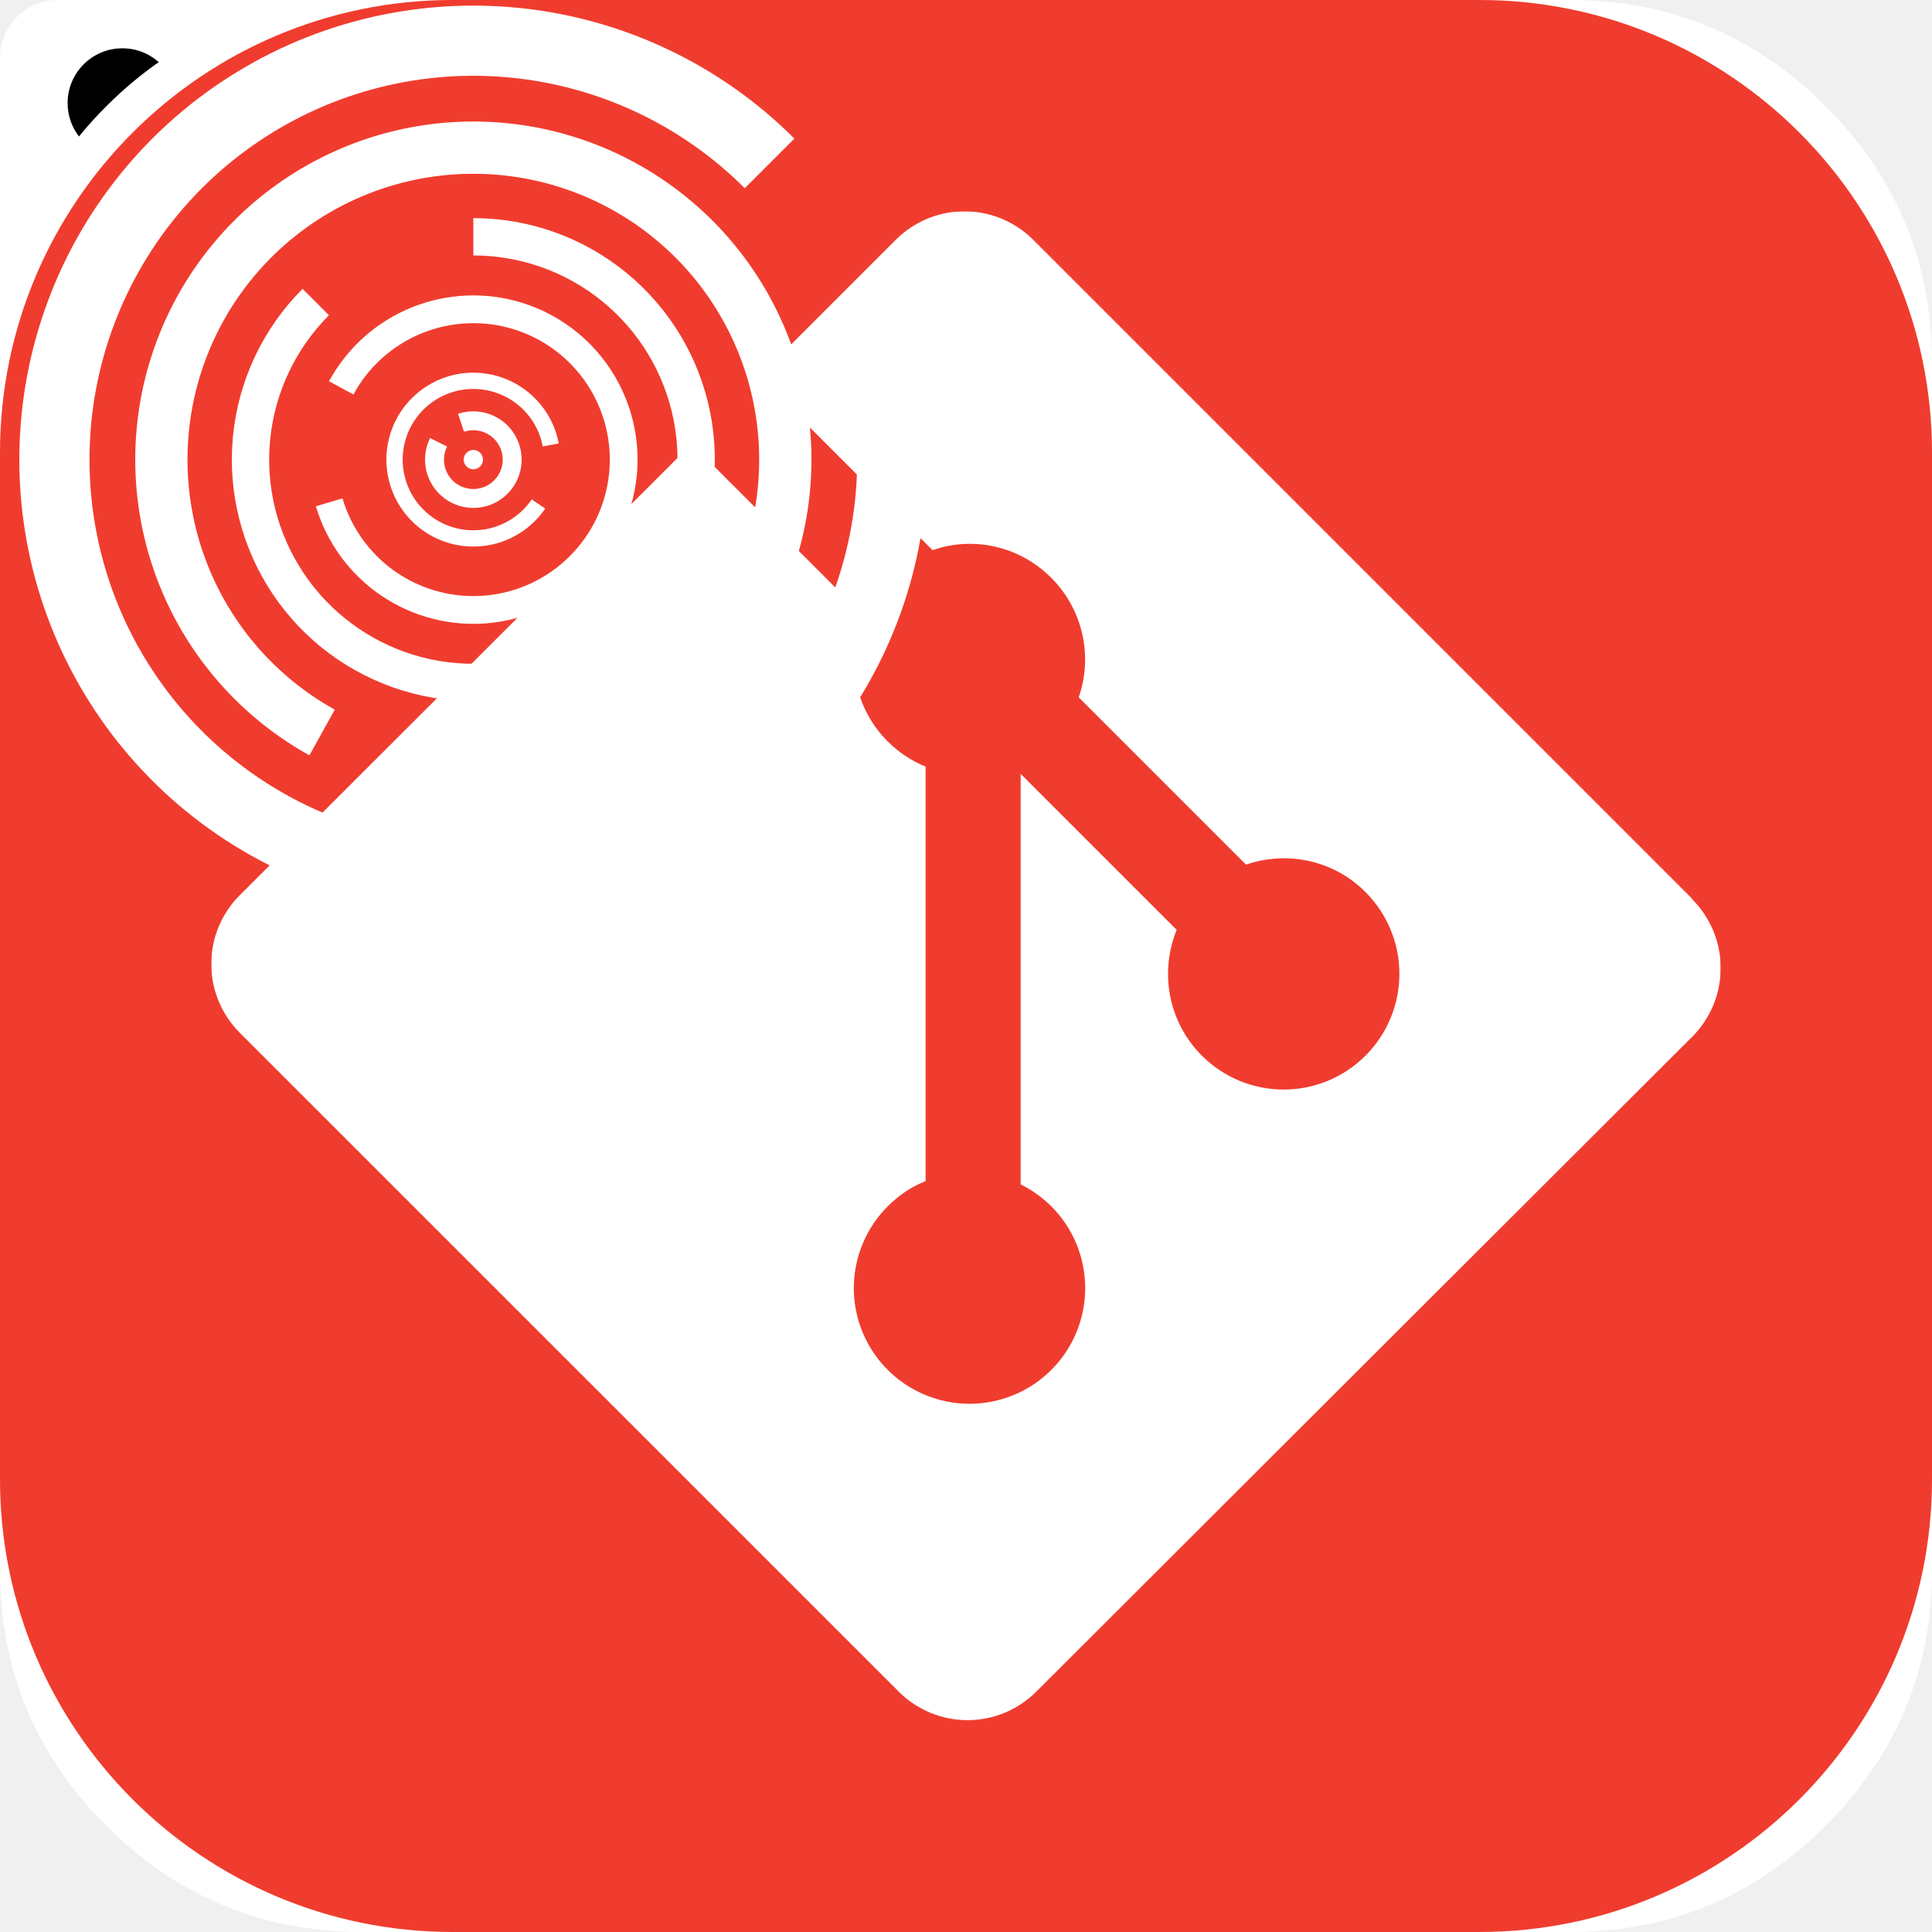
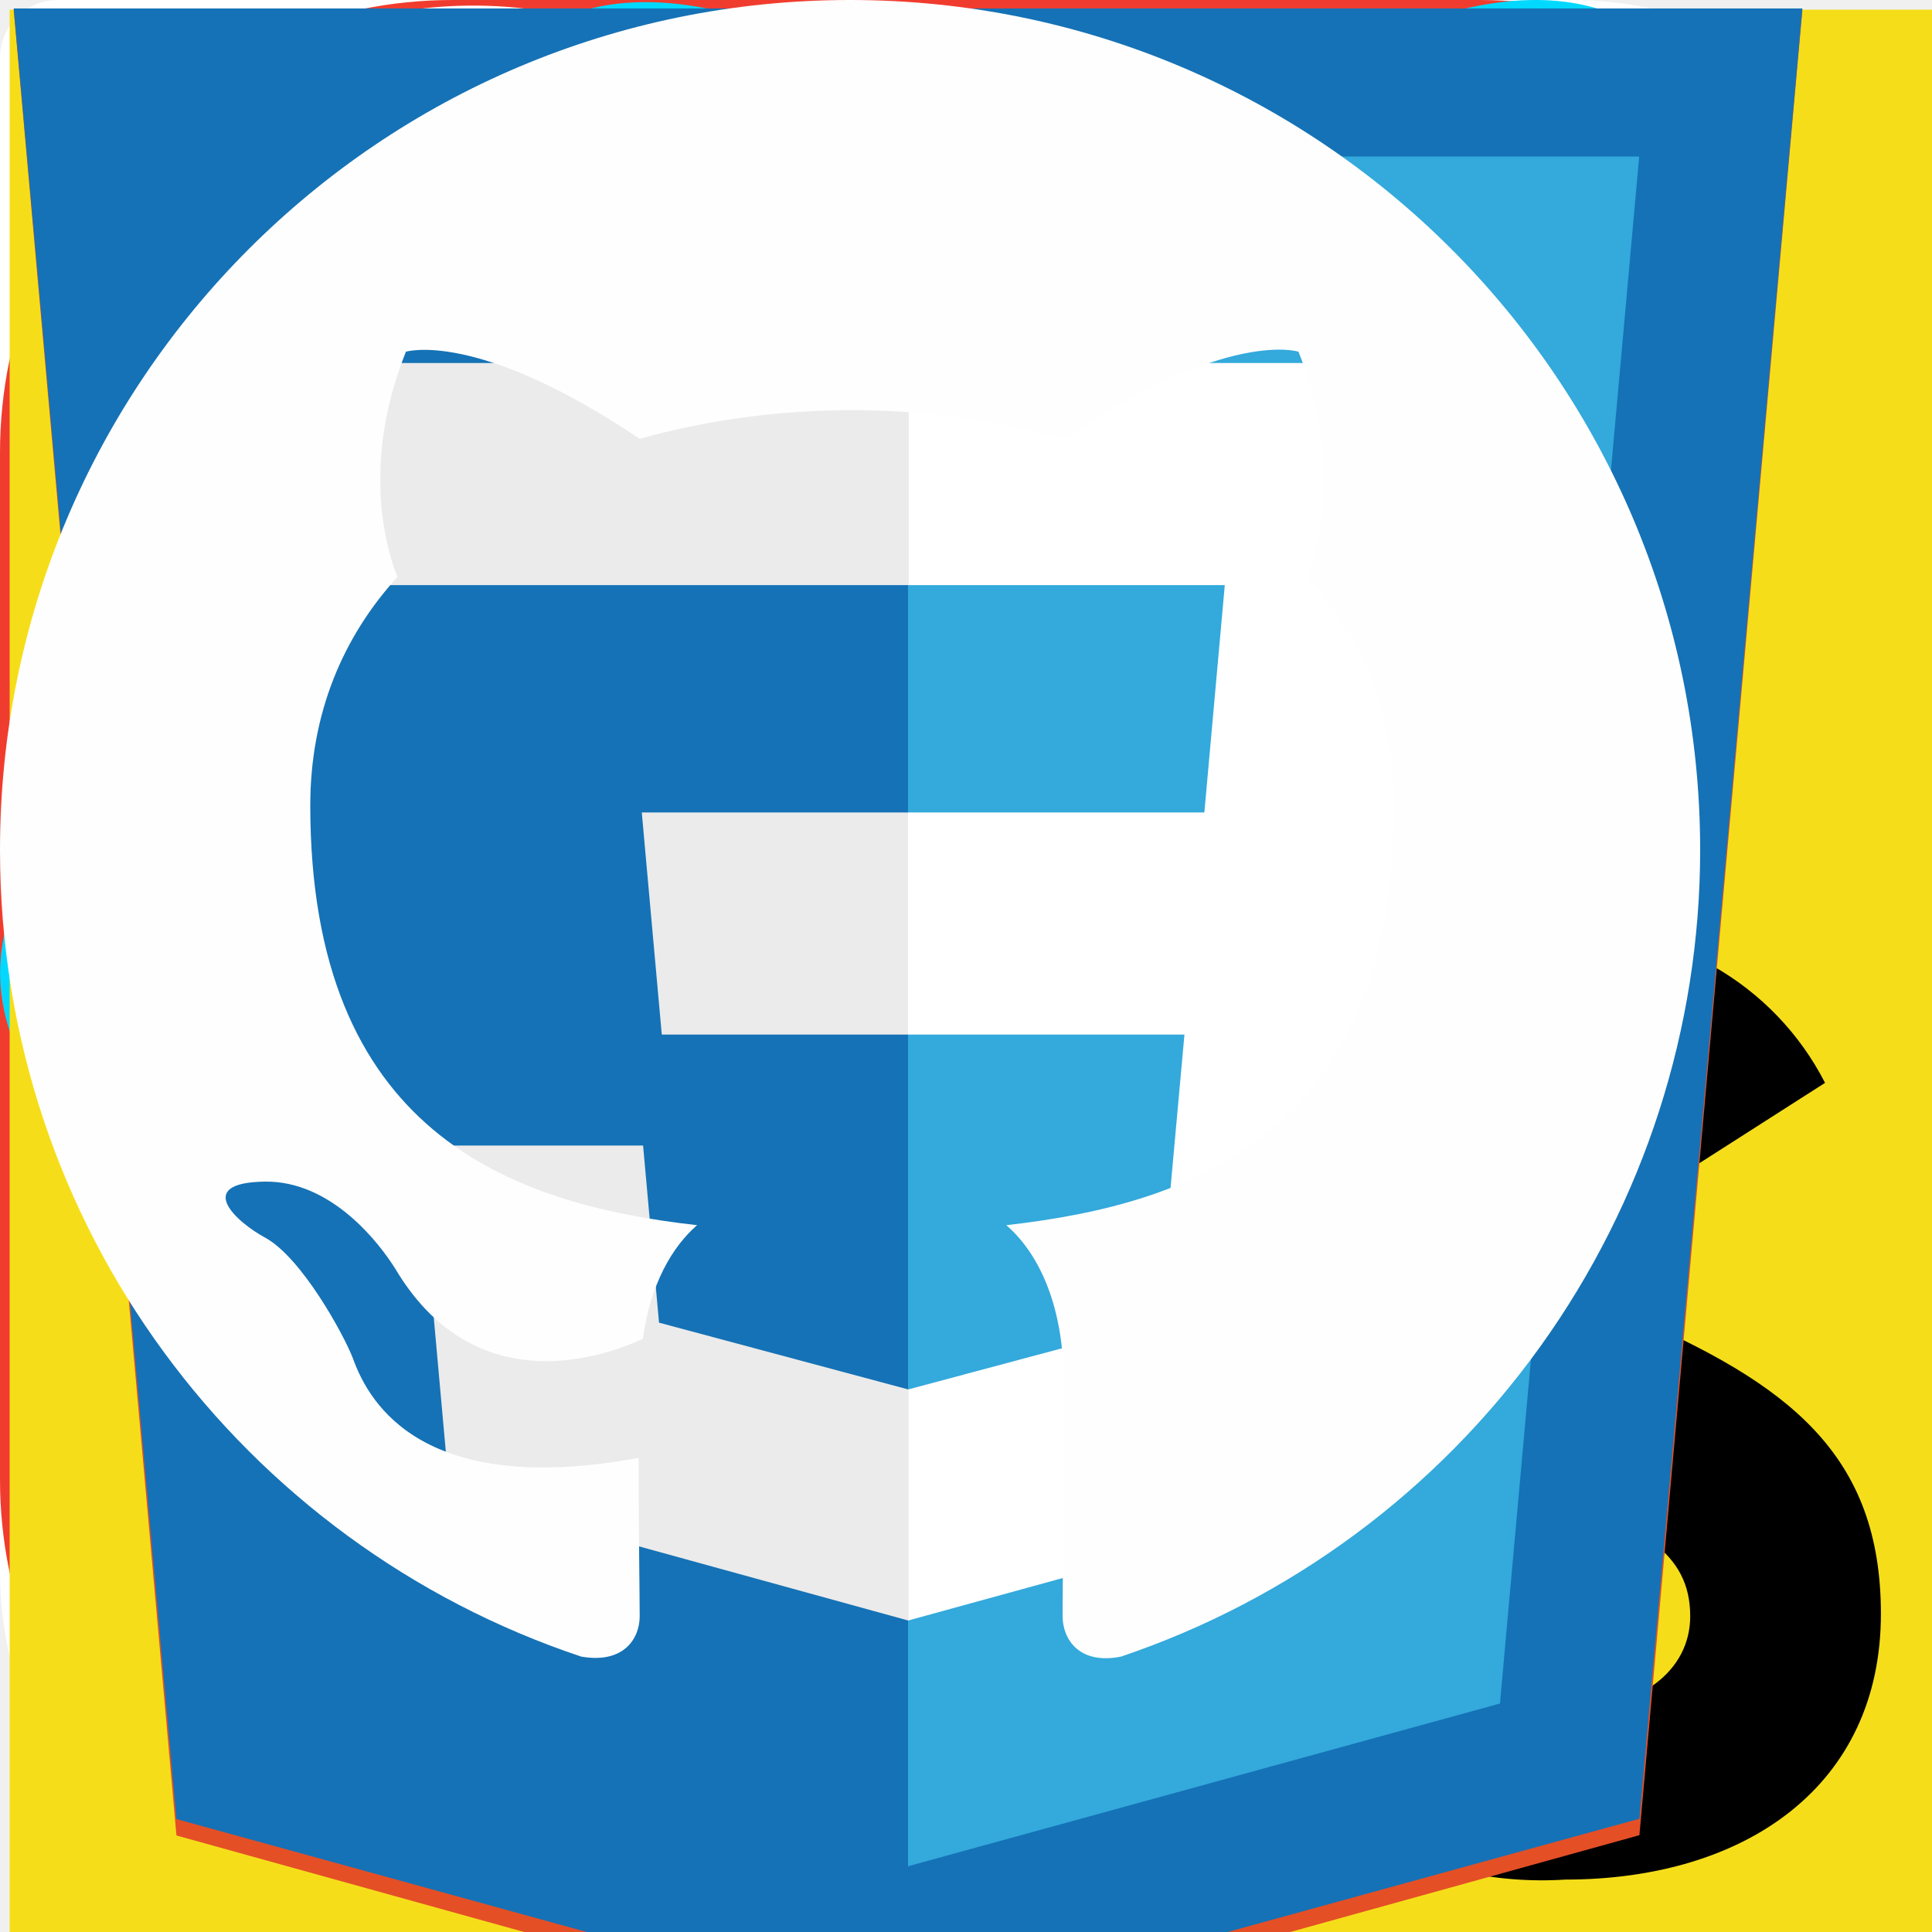
<svg xmlns="http://www.w3.org/2000/svg" width="100" height="100" viewBox="0 0 100 100" fill="none">
  <g id="linkedIn">
    <rect width="32" height="32" rx="3" fill="white" />
    <path d="M6.333 2.5C4.769 2.5 3.5 3.769 3.5 5.333C3.5 6.898 4.769 8.167 6.333 8.167C7.898 8.167 9.167 6.898 9.167 5.333C9.167 3.769 7.898 2.5 6.333 2.5Z" fill="black" />
    <path d="M3.667 10.5C3.575 10.5 3.5 10.575 3.5 10.667V28C3.5 28.092 3.575 28.167 3.667 28.167H9C9.092 28.167 9.167 28.092 9.167 28V10.667C9.167 10.575 9.092 10.5 9 10.5H3.667Z" fill="black" />
    <path d="M12.333 10.5C12.241 10.5 12.167 10.575 12.167 10.667V28C12.167 28.092 12.241 28.167 12.333 28.167H17.667C17.759 28.167 17.833 28.092 17.833 28V18.667C17.833 18.004 18.097 17.368 18.566 16.899C19.034 16.43 19.67 16.167 20.333 16.167C20.996 16.167 21.632 16.43 22.101 16.899C22.57 17.368 22.833 18.004 22.833 18.667V28C22.833 28.092 22.908 28.167 23 28.167H28.333C28.425 28.167 28.5 28.092 28.5 28V16.507C28.5 13.271 25.686 10.74 22.466 11.033C21.474 11.123 20.492 11.37 19.575 11.763L17.833 12.509V10.667C17.833 10.575 17.759 10.5 17.667 10.5H12.333Z" fill="black" />
  </g>
  <g id="telegram">
    <path d="M32.159 0.341L1.15 12.581C-0.098 13.151 -0.52 14.292 0.849 14.912L8.804 17.5L28.038 5.332C29.088 4.568 30.163 4.772 29.238 5.612L12.719 20.922L12.2 27.402C12.68 28.402 13.56 28.407 14.122 27.91L18.692 23.483L26.52 29.483C28.337 30.584 29.327 29.873 29.718 27.854L34.852 2.969C35.385 0.484 34.476 -0.611 32.159 0.341Z" fill="white" />
  </g>
  <g id="git">
    <path d="M33.789 69.792C33.963 69.531 33.898 69.249 33.594 68.945C33.203 68.641 32.899 68.598 32.682 68.815C32.509 69.076 32.574 69.358 32.878 69.662C33.268 69.965 33.572 70.009 33.789 69.792ZM31.966 67.122C31.749 66.819 31.489 66.732 31.185 66.862C30.924 67.036 30.924 67.296 31.185 67.643C31.489 67.99 31.749 68.099 31.966 67.969C32.227 67.795 32.227 67.513 31.966 67.122ZM29.297 64.518C29.384 64.345 29.275 64.171 28.971 63.997C28.668 63.911 28.494 63.954 28.451 64.128C28.32 64.345 28.407 64.518 28.711 64.648C29.058 64.735 29.253 64.692 29.297 64.518ZM30.664 66.016C30.751 65.972 30.783 65.875 30.762 65.723C30.74 65.571 30.664 65.451 30.534 65.365C30.273 65.061 30.056 64.996 29.883 65.169C29.709 65.343 29.731 65.582 29.948 65.885C30.208 66.146 30.447 66.189 30.664 66.016ZM36.263 70.898C36.35 70.595 36.154 70.356 35.677 70.182C35.286 70.052 35.004 70.139 34.831 70.443C34.744 70.746 34.939 70.985 35.417 71.159C35.807 71.289 36.089 71.202 36.263 70.898ZM38.997 71.094C38.997 70.746 38.737 70.573 38.216 70.573C37.782 70.573 37.565 70.746 37.565 71.094C37.565 71.441 37.804 71.615 38.281 71.615C38.759 71.615 38.997 71.441 38.997 71.094ZM41.536 70.638C41.45 70.334 41.167 70.226 40.69 70.312C40.213 70.399 40.017 70.595 40.104 70.898C40.191 71.246 40.451 71.376 40.885 71.289C41.319 71.202 41.536 70.985 41.536 70.638ZM83.333 50C83.333 40.799 80.078 32.943 73.568 26.432C67.057 19.922 59.201 16.667 50 16.667C40.799 16.667 32.943 19.922 26.432 26.432C19.922 32.943 16.667 40.799 16.667 50C16.667 57.248 18.793 63.77 23.047 69.564C27.3 75.358 32.769 79.384 39.453 81.641C40.234 81.771 40.809 81.662 41.178 81.315C41.547 80.968 41.732 80.534 41.732 80.013C41.732 77.756 41.71 75.694 41.667 73.828C41.406 73.871 41.07 73.926 40.658 73.991C40.245 74.056 39.475 74.099 38.346 74.121C37.218 74.143 36.176 74.056 35.221 73.861C34.267 73.665 33.322 73.231 32.389 72.559C31.456 71.886 30.816 70.985 30.469 69.857C29.471 67.296 28.233 65.69 26.758 65.039C26.671 64.996 26.573 64.92 26.465 64.811L25.944 64.29L25.488 63.672L25.749 63.184L27.018 62.956C27.279 62.956 27.604 62.999 27.995 63.086C28.385 63.173 29.037 63.509 29.948 64.095C30.859 64.681 31.576 65.451 32.096 66.406C32.791 67.621 33.605 68.533 34.538 69.141C35.471 69.748 36.415 70.052 37.37 70.052C38.325 70.052 39.149 69.976 39.844 69.824C40.538 69.672 41.189 69.466 41.797 69.206C42.101 67.166 42.817 65.668 43.945 64.713C41.819 64.453 39.952 64.052 38.346 63.509C36.74 62.967 35.156 62.12 33.594 60.97C32.031 59.82 30.827 58.171 29.98 56.022C29.134 53.874 28.711 51.28 28.711 48.242C28.711 44.813 29.861 41.84 32.161 39.323C31.12 36.632 31.228 33.681 32.487 30.469C33.312 30.208 34.494 30.371 36.035 30.957C37.576 31.543 38.889 32.183 39.974 32.878L41.667 33.919C44.184 33.181 46.962 32.812 50 32.812C53.038 32.812 55.816 33.181 58.333 33.919C58.811 33.615 59.429 33.225 60.189 32.747C60.948 32.27 62.153 31.706 63.802 31.055C65.451 30.404 66.688 30.208 67.513 30.469C68.772 33.681 68.88 36.632 67.838 39.323C70.139 41.84 71.289 44.813 71.289 48.242C71.289 50.716 70.985 52.897 70.378 54.785C69.77 56.673 69 58.192 68.066 59.342C67.133 60.493 65.972 61.458 64.583 62.24C63.194 63.021 61.838 63.585 60.514 63.932C59.191 64.279 57.704 64.54 56.055 64.713C57.574 66.059 58.333 68.121 58.333 70.898C58.333 72.635 58.322 74.566 58.301 76.693C58.279 78.819 58.268 79.926 58.268 80.013C58.268 80.534 58.453 80.968 58.822 81.315C59.191 81.662 59.766 81.771 60.547 81.641C67.231 79.384 72.7 75.358 76.953 69.564C81.207 63.77 83.333 57.248 83.333 50ZM100 18.75V81.25C100 86.415 98.166 90.831 94.499 94.499C90.831 98.166 86.415 100 81.25 100H18.75C13.585 100 9.169 98.166 5.501 94.499C1.834 90.831 0 86.415 0 81.25V18.75C0 13.585 1.834 9.169 5.501 5.501C9.169 1.834 13.585 0 18.75 0H81.25C86.415 0 90.831 1.834 94.499 5.501C98.166 9.169 100 13.585 100 18.75Z" fill="white" />
  </g>
  <g clip-path="url(#clip0_4533_1212)" id="figma">
    <path d="M76.562 0H23.438C10.493 0 0 10.493 0 23.438V76.562C0 89.507 10.493 100 23.438 100H76.562C89.507 100 100 89.507 100 76.562V23.438C100 10.493 89.507 0 76.562 0Z" fill="#F4F2ED" />
    <mask id="mask0_4533_1212" style="mask-type:luminance" maskUnits="userSpaceOnUse" x="23" y="10" width="53" height="80">
      <path d="M23.828 10.938H75.922V89.062H23.828V10.938Z" fill="white" />
    </mask>
    <g mask="url(#mask0_4533_1212)">
      <path d="M36.854 89.062C44.042 89.062 49.875 83.229 49.875 76.042V63.021H36.854C29.667 63.021 23.833 68.854 23.833 76.042C23.833 83.229 29.667 89.062 36.854 89.062Z" fill="#0ACF83" />
      <path d="M23.833 50C23.833 42.812 29.667 36.979 36.854 36.979H49.875V63.021H36.854C29.667 63.021 23.833 57.188 23.833 50Z" fill="#A259FF" />
      <path d="M23.833 23.958C23.833 16.771 29.667 10.938 36.854 10.938H49.875V36.979H36.854C29.667 36.979 23.833 31.146 23.833 23.958Z" fill="#F24E1E" />
      <path d="M49.875 10.938H62.896C70.083 10.938 75.917 16.771 75.917 23.958C75.917 31.146 70.083 36.979 62.896 36.979H49.875V10.938Z" fill="#FF7262" />
      <path d="M75.917 50C75.917 57.188 70.083 63.021 62.896 63.021C55.708 63.021 49.875 57.188 49.875 50C49.875 42.812 55.708 36.979 62.896 36.979C70.083 36.979 75.917 42.812 75.917 50Z" fill="#1ABCFE" />
    </g>
  </g>
  <g id="gitRed">
    <svg width="100" height="100" viewBox="0 0 100 100" fill="none">
      <g clip-path="url(#clip0_4533_1197)">
        <path d="M76.562 0H23.438C10.493 0 0 10.493 0 23.438V76.562C0 89.507 10.493 100 23.438 100H76.562C89.507 100 100 89.507 100 76.562V23.438C100 10.493 89.507 0 76.562 0Z" fill="#F03C2E" />
        <mask id="mask0_4533_1197" style="mask-type:luminance" maskUnits="userSpaceOnUse" x="10" y="10" width="80" height="80">
          <path d="M10.938 10.938H89.062V89.062H10.938V10.938Z" fill="white" />
        </mask>
        <g mask="url(#mask0_4533_1197)">
          <path d="M87.588 46.521L53.479 12.412C52.775 11.708 51.879 11.229 50.903 11.034C49.927 10.84 48.915 10.94 47.996 11.321C47.386 11.574 46.831 11.945 46.364 12.412L39.284 19.492L48.269 28.477C50.359 27.744 52.751 28.245 54.416 29.91C55.209 30.704 55.762 31.705 56.013 32.798C56.264 33.892 56.202 35.034 55.834 36.094L64.494 44.754C66.589 44.031 69.006 44.497 70.678 46.174C71.516 47.012 72.086 48.079 72.317 49.24C72.548 50.402 72.429 51.606 71.975 52.7C71.367 54.167 70.201 55.332 68.734 55.94C67.267 56.547 65.619 56.547 64.152 55.94C63.425 55.638 62.765 55.197 62.209 54.641C60.451 52.883 60.017 50.295 60.906 48.13L52.829 40.054V61.306C53.416 61.596 53.951 61.979 54.416 62.439C55.539 63.562 56.17 65.085 56.17 66.672C56.17 68.26 55.539 69.783 54.416 70.906C53.293 72.029 51.77 72.659 50.183 72.659C48.595 72.659 47.072 72.029 45.949 70.906C45.111 70.069 44.541 69.002 44.309 67.841C44.078 66.679 44.197 65.475 44.65 64.381C44.951 63.654 45.393 62.995 45.949 62.439C46.528 61.863 47.17 61.426 47.91 61.133V39.682C47.176 39.382 46.509 38.938 45.949 38.377C45.109 37.537 44.537 36.466 44.308 35.3C44.078 34.134 44.201 32.927 44.66 31.831L35.798 22.974L12.409 46.338C11.705 47.041 11.226 47.938 11.031 48.914C10.837 49.891 10.937 50.903 11.318 51.822C11.571 52.433 11.942 52.988 12.409 53.455L46.521 87.561C46.988 88.028 47.542 88.399 48.152 88.652C49.385 89.162 50.77 89.162 52.003 88.652C52.613 88.399 53.168 88.028 53.635 87.561L87.588 53.662C88.055 53.195 88.426 52.64 88.679 52.03C88.932 51.419 89.062 50.765 89.062 50.104C89.063 49.443 88.932 48.788 88.679 48.178C88.426 47.567 88.055 47.013 87.588 46.545" fill="white" />
        </g>
      </g>
      <defs>
        <clipPath id="clip0_4533_1197">
          <rect width="100" height="100" fill="white" />
        </clipPath>
      </defs>
    </svg>
  </g>
  <g id="logo">
    <svg width="49" height="48" viewBox="0 0 49 48" fill="none">
      <path d="M48 23.79C48 29.227 46.115 34.495 42.666 38.698C39.217 42.901 34.417 45.778 29.085 46.839C23.752 47.899 18.217 47.078 13.422 44.515C8.627 41.952 4.869 37.806 2.789 32.783C0.708 27.76 0.434 22.171 2.012 16.968C3.59 11.766 6.924 7.271 11.444 4.25C15.965 1.23 21.393 -0.13 26.803 0.403C32.214 0.936 37.273 3.329 41.117 7.173L38.548 9.742C35.298 6.491 31.022 4.469 26.447 4.018C21.873 3.568 17.284 4.717 13.462 7.271C9.64 9.824 6.822 13.624 5.488 18.023C4.154 22.421 4.386 27.146 6.145 31.393C7.904 35.64 11.081 39.145 15.134 41.312C19.188 43.478 23.868 44.173 28.376 43.276C32.884 42.379 36.942 39.947 39.858 36.394C42.774 32.841 44.368 28.387 44.368 23.79H48Z" fill="white" />
      <path d="M16.016 39.096C12.475 37.133 9.724 34.003 8.232 30.239C6.74 26.476 6.599 22.311 7.833 18.455C9.067 14.599 11.601 11.29 15.001 9.092C18.401 6.895 22.458 5.944 26.481 6.402C30.504 6.861 34.243 8.7 37.062 11.606C39.881 14.512 41.605 18.306 41.94 22.341C42.275 26.376 41.201 30.402 38.901 33.733C36.6 37.065 33.216 39.496 29.324 40.612L28.578 38.012C31.868 37.068 34.73 35.013 36.675 32.197C38.62 29.38 39.528 25.976 39.244 22.565C38.961 19.154 37.503 15.946 35.12 13.489C32.737 11.032 29.576 9.477 26.175 9.09C22.774 8.703 19.344 9.506 16.469 11.364C13.594 13.222 11.453 16.02 10.409 19.279C9.366 22.539 9.485 26.06 10.746 29.242C12.008 32.424 14.334 35.071 17.327 36.73L16.016 39.096Z" fill="white" />
      <path d="M24.5 11.29C27.392 11.29 30.194 12.293 32.43 14.127C34.665 15.962 36.196 18.515 36.76 21.351C37.324 24.188 36.887 27.132 35.524 29.683C34.161 32.233 31.955 34.232 29.284 35.339C26.612 36.445 23.639 36.591 20.871 35.752C18.104 34.912 15.713 33.139 14.107 30.735C12.5 28.33 11.777 25.443 12.06 22.565C12.344 19.687 13.616 16.996 15.661 14.951L17.027 16.317C15.299 18.046 14.223 20.321 13.983 22.754C13.743 25.187 14.355 27.628 15.713 29.661C17.072 31.694 19.093 33.193 21.432 33.903C23.772 34.613 26.285 34.489 28.544 33.553C30.803 32.618 32.667 30.928 33.82 28.772C34.973 26.616 35.342 24.126 34.865 21.728C34.388 19.33 33.094 17.172 31.204 15.621C29.314 14.07 26.945 13.222 24.5 13.222L24.5 11.29Z" fill="white" />
      <path d="M17.03 19.734C17.968 18.006 19.477 16.657 21.299 15.916C23.12 15.175 25.143 15.089 27.021 15.672C28.899 16.256 30.517 17.472 31.598 19.114C32.68 20.756 33.159 22.723 32.953 24.679C32.748 26.634 31.871 28.458 30.471 29.84C29.071 31.221 27.236 32.075 25.278 32.255C23.32 32.434 21.36 31.93 19.732 30.827C18.104 29.723 16.909 28.09 16.35 26.204L17.727 25.796C18.192 27.363 19.185 28.721 20.537 29.637C21.89 30.554 23.519 30.974 25.146 30.824C26.774 30.675 28.299 29.965 29.462 28.817C30.625 27.669 31.354 26.154 31.525 24.529C31.696 22.903 31.298 21.269 30.399 19.904C29.5 18.54 28.155 17.529 26.595 17.044C25.034 16.56 23.354 16.631 21.84 17.247C20.326 17.862 19.072 18.983 18.292 20.42L17.03 19.734Z" fill="white" />
      <path d="M28.22 26.323C27.634 27.183 26.767 27.814 25.769 28.108C24.77 28.401 23.7 28.339 22.742 27.932C21.783 27.526 20.996 26.799 20.513 25.877C20.03 24.954 19.882 23.893 20.094 22.874C20.306 21.854 20.865 20.94 21.676 20.287C22.486 19.633 23.498 19.281 24.539 19.29C25.58 19.299 26.586 19.669 27.385 20.337C28.184 21.004 28.727 21.928 28.921 22.951L28.093 23.108C27.936 22.276 27.494 21.526 26.845 20.983C26.195 20.441 25.378 20.14 24.532 20.133C23.686 20.125 22.863 20.412 22.204 20.943C21.546 21.474 21.091 22.217 20.919 23.045C20.747 23.874 20.867 24.736 21.259 25.486C21.652 26.236 22.292 26.826 23.071 27.157C23.85 27.488 24.719 27.538 25.531 27.299C26.343 27.061 27.047 26.548 27.523 25.849L28.22 26.323Z" fill="white" />
      <path d="M23.707 21.419C24.255 21.236 24.85 21.248 25.391 21.454C25.931 21.66 26.384 22.047 26.671 22.549C26.957 23.052 27.061 23.638 26.965 24.208C26.868 24.778 26.577 25.297 26.14 25.677C25.704 26.056 25.149 26.273 24.571 26.289C23.993 26.305 23.427 26.121 22.97 25.767C22.512 25.413 22.192 24.911 22.063 24.347C21.934 23.783 22.005 23.192 22.263 22.674L23.139 23.112C22.983 23.426 22.939 23.786 23.018 24.129C23.096 24.472 23.291 24.777 23.569 24.992C23.847 25.207 24.192 25.32 24.543 25.31C24.895 25.3 25.232 25.168 25.497 24.937C25.763 24.707 25.94 24.391 25.999 24.044C26.058 23.697 25.994 23.341 25.82 23.036C25.645 22.73 25.37 22.495 25.042 22.369C24.713 22.244 24.351 22.237 24.018 22.348L23.707 21.419Z" fill="white" />
      <circle cx="24.5" cy="23.79" r="0.5" transform="rotate(-180 24.5 23.79)" fill="white" />
    </svg>
  </g>
+   <g id="react">
+     <path d="M92.906 32.703C91.703 32.289 90.49 31.905 89.269 31.552C89.474 30.711 89.663 29.879 89.83 29.062C92.584 15.648 90.784 4.842 84.636 1.284C78.742 -2.127 69.102 1.429 59.366 9.933C58.406 10.773 57.468 11.637 56.552 12.524C55.939 11.934 55.315 11.355 54.68 10.789C44.477 1.696 34.249 -2.136 28.108 1.432C22.219 4.854 20.475 15.013 22.954 27.725C23.2 28.984 23.479 30.237 23.789 31.482C22.341 31.895 20.944 32.334 19.607 32.802C7.644 36.988 0.005 43.548 0.005 50.353C0.005 57.381 8.206 64.43 20.666 68.704C21.676 69.049 22.695 69.369 23.721 69.663C23.387 71.004 23.092 72.354 22.834 73.711C20.471 86.203 22.316 96.122 28.189 99.522C34.255 103.033 44.437 99.425 54.35 90.727C55.154 90.02 55.941 89.292 56.708 88.546C57.7 89.507 58.719 90.439 59.763 91.343C69.366 99.636 78.85 102.985 84.718 99.576C90.778 96.055 92.748 85.399 90.191 72.436C89.989 71.42 89.763 70.409 89.513 69.405C90.228 69.192 90.93 68.973 91.614 68.746C104.567 64.438 112.995 57.475 112.995 50.353C112.995 43.523 105.109 36.919 92.906 32.703ZM90.096 64.147C89.478 64.352 88.844 64.55 88.198 64.743C86.768 60.2 84.838 55.368 82.477 50.376C84.73 45.504 86.586 40.734 87.976 36.22C89.132 36.556 90.253 36.91 91.335 37.283C101.791 40.896 108.168 46.237 108.168 50.353C108.168 54.737 101.28 60.428 90.096 64.147ZM85.456 73.376C86.586 79.109 86.748 84.291 85.999 88.344C85.326 91.984 83.973 94.411 82.299 95.384C78.738 97.453 71.123 94.764 62.911 87.671C61.94 86.83 60.993 85.963 60.07 85.07C63.254 81.576 66.436 77.513 69.541 73.001C75.004 72.514 80.164 71.719 84.844 70.633C85.069 71.543 85.273 72.457 85.456 73.376ZM38.526 95.026C35.047 96.259 32.276 96.295 30.601 95.325C27.037 93.262 25.555 85.298 27.576 74.615C27.816 73.353 28.091 72.097 28.401 70.85C33.029 71.878 38.152 72.617 43.627 73.062C46.754 77.478 50.028 81.536 53.327 85.089C52.626 85.77 51.908 86.434 51.174 87.079C46.79 90.925 42.397 93.654 38.526 95.026ZM22.228 64.12C16.718 62.23 12.168 59.774 9.049 57.093C6.246 54.685 4.832 52.293 4.832 50.353C4.832 46.223 10.966 40.956 21.196 37.377C22.438 36.942 23.737 36.533 25.085 36.148C26.5 40.764 28.354 45.59 30.592 50.471C28.325 55.423 26.444 60.327 25.016 64.997C24.08 64.728 23.15 64.435 22.228 64.12ZM27.691 26.795C25.567 15.903 26.978 7.687 30.527 5.625C34.307 3.429 42.665 6.56 51.475 14.412C52.05 14.925 52.615 15.448 53.171 15.982C49.888 19.52 46.644 23.548 43.545 27.937C38.231 28.431 33.144 29.225 28.468 30.289C28.18 29.131 27.921 27.966 27.691 26.795V26.795ZM76.43 38.874C75.325 36.959 74.18 35.068 72.994 33.202C76.599 33.66 80.053 34.267 83.297 35.01C82.323 38.142 81.109 41.417 79.681 44.775C78.636 42.787 77.553 40.819 76.43 38.874ZM56.554 19.444C58.781 21.865 61.01 24.568 63.203 27.5C58.755 27.289 54.298 27.288 49.849 27.498C52.044 24.592 54.293 21.893 56.554 19.444ZM36.551 38.907C35.442 40.837 34.379 42.792 33.361 44.771C31.956 41.425 30.753 38.135 29.771 34.958C32.995 34.234 36.433 33.643 40.015 33.194C38.816 35.07 37.661 36.975 36.551 38.907V38.907ZM40.118 67.857C36.417 67.442 32.927 66.881 29.704 66.177C30.702 62.943 31.931 59.583 33.367 56.165C34.389 58.146 35.457 60.102 36.57 62.033C37.715 64.017 38.9 65.961 40.118 67.857ZM56.688 81.603C54.4 79.126 52.118 76.385 49.889 73.437C52.053 73.522 54.258 73.566 56.5 73.566C58.803 73.566 61.08 73.514 63.32 73.414C61.12 76.414 58.899 79.159 56.688 81.603ZM79.726 55.991C81.237 59.446 82.509 62.788 83.52 65.967C80.244 66.717 76.707 67.321 72.98 67.77C74.174 65.87 75.331 63.946 76.449 62C77.586 60.021 78.678 58.018 79.726 55.991ZM72.268 59.579C70.556 62.563 68.749 65.491 66.847 68.357C63.404 68.602 59.952 68.723 56.5 68.722C52.984 68.722 49.563 68.612 46.27 68.397C44.319 65.538 42.477 62.605 40.747 59.606H40.748C39.026 56.622 37.418 53.574 35.926 50.468C37.414 47.362 39.017 44.312 40.733 41.327L40.733 41.327C42.448 38.341 44.275 35.421 46.211 32.573C49.571 32.318 53.017 32.185 56.499 32.185H56.5C59.998 32.185 63.448 32.319 66.808 32.576C68.724 35.419 70.54 38.329 72.252 41.301C73.974 44.28 75.598 47.315 77.123 50.4C75.614 53.517 73.994 56.578 72.268 59.579ZM82.225 5.481C86.009 7.671 87.48 16.502 85.103 28.084C84.951 28.823 84.781 29.576 84.595 30.339C79.907 29.253 74.817 28.445 69.487 27.943C66.383 23.506 63.166 19.472 59.936 15.979C60.782 15.16 61.649 14.363 62.535 13.587C70.877 6.301 78.673 3.425 82.225 5.481ZM56.5 40.226C62.072 40.226 66.59 44.76 66.59 50.353C66.59 55.946 62.072 60.479 56.5 60.479C50.928 60.479 46.41 55.946 46.41 50.353C46.41 44.76 50.928 40.226 56.5 40.226Z" fill="#00D8FF" />
+   </g>
+   <g id="js">
+     <path d="M0.5 0.5H105.5V105.5H0.5V0.5Z" fill="#F5DE19" />
+     <path d="M71.034 82.531C71.928 84.349 73.318 85.876 75.043 86.938C76.768 87.999 78.758 88.552 80.784 88.531C84.871 88.531 87.485 86.487 87.485 83.656C87.485 80.281 84.8 79.074 80.3 77.105L77.832 76.047C70.707 73.014 65.983 69.215 65.983 61.182C65.983 53.784 71.608 48.148 80.431 48.148C83.288 47.941 86.142 48.581 88.637 49.986C91.132 51.391 93.159 53.499 94.464 56.049L86.75 60.98C86.248 59.716 85.373 58.635 84.242 57.879C83.111 57.124 81.776 56.73 80.416 56.75C79.823 56.691 79.224 56.755 78.657 56.94C78.09 57.125 77.567 57.426 77.123 57.824C76.679 58.222 76.323 58.709 76.077 59.252C75.831 59.795 75.701 60.384 75.695 60.98C75.695 63.939 77.529 65.139 81.763 66.98L84.23 68.037C92.615 71.634 97.355 75.297 97.355 83.536C97.355 92.42 90.376 97.287 81.005 97.287C77.354 97.52 73.713 96.691 70.522 94.9C67.332 93.11 64.727 90.434 63.024 87.196L71.034 82.531ZM36.178 83.386C37.726 86.135 39.136 88.46 42.526 88.46C45.766 88.46 47.814 87.192 47.814 82.261V48.71H57.68V82.392C57.68 92.608 51.68 97.257 42.946 97.257C39.859 97.426 36.793 96.657 34.151 95.051C31.51 93.444 29.416 91.076 28.145 88.257L36.178 83.386Z" fill="black" />
+   </g>
+   <g id="html">
+     <path d="M9.133 95.004L0.706 0.5H93.294L84.856 94.989L46.944 105.5L9.133 95.004Z" fill="#E44F26" />
+     <path d="M47 97.468L77.638 88.974L84.845 8.229H47V97.468Z" fill="#F1662A" />
+     <path d="M47 43.276H31.663L30.605 31.407H47V19.816H17.938L18.215 22.929L21.061 54.867H47V43.276ZM47 73.377L46.947 73.392L34.04 69.909L33.215 60.665H21.579L23.203 78.86L46.947 85.452L47 85.437V73.377Z" fill="#EBEBEB" />
+     <path d="M46.959 43.276V54.867H61.231L59.889 69.901L46.959 73.389V85.449L70.722 78.86L70.895 76.902L73.618 46.389L73.903 43.276H46.959ZM46.959 19.816V31.407H74.956L75.189 28.805L75.718 22.929L75.995 19.816H46.959Z" fill="white" />
+   </g>
+   <g id="css">
+     <path d="M9.132 94.154L0.71 0.438H93.29L84.856 94.139L46.944 104.562L9.132 94.154Z" fill="#1572B6" />
+     <path d="M47 96.597L77.638 88.174L84.845 8.102H47V96.597Z" fill="#33A9DC" />
+     <path d="M47 42.054H62.337L63.395 30.284H47V18.79H76.062L75.785 21.872L72.939 53.549H47V42.054Z" fill="white" />
+     <path d="M47.071 71.904L47.019 71.919L34.111 68.461L33.286 59.294H21.65L23.274 77.341L47.015 83.879L47.071 83.864V71.904Z" fill="#EBEBEB" />
+     <path d="M61.351 53.062L59.956 68.453L47.03 71.912V83.871L70.79 77.341L70.966 75.4L72.98 53.062H61.351Z" fill="white" />
+     <path d="M47.041 18.79V30.284H19.044L18.811 27.7L18.282 21.872L18.005 18.79H47.041ZM47 42.054V53.549H34.254L34.021 50.964L33.496 45.137L33.219 42.054H47Z" fill="#EBEBEB" />
+   </g>
+   <g id="gittech">
+     <path fill-rule="evenodd" clip-rule="evenodd" d="M44 0C19.69 0 0 19.69 0 44C0 63.47 12.595 79.915 30.085 85.745C32.285 86.13 33.11 84.81 33.11 83.655C33.11 82.61 33.055 79.145 33.055 75.46C22 77.495 19.14 72.765 18.26 70.29C17.765 69.025 15.62 65.12 13.75 64.075C12.21 63.25 10.01 61.215 13.695 61.16C17.16 61.105 19.635 64.35 20.46 65.67C24.42 72.325 30.745 70.455 33.275 69.3C33.66 66.44 34.815 64.515 36.08 63.415C26.29 62.315 16.06 58.52 16.06 41.69C16.06 36.905 17.765 32.945 20.57 29.865C20.13 28.765 18.59 24.255 21.01 18.205C21.01 18.205 24.695 17.05 33.11 22.715C36.63 21.725 40.37 21.23 44.11 21.23C47.85 21.23 51.59 21.725 55.11 22.715C63.525 16.995 67.21 18.205 67.21 18.205C69.63 24.255 68.09 28.765 67.65 29.865C70.455 32.945 72.16 36.85 72.16 41.69C72.16 58.575 61.875 62.315 52.085 63.415C53.68 64.79 55.055 67.43 55.055 71.555C55.055 77.44 55 82.17 55 83.655C55 84.81 55.825 86.185 58.025 85.745C66.76 82.796 74.35 77.182 79.727 69.694C85.104 62.205 87.997 53.219 88 44C88 19.69 68.31 0 44 0Z" fill="#FFFEFE" />
+   </g>
</svg>
